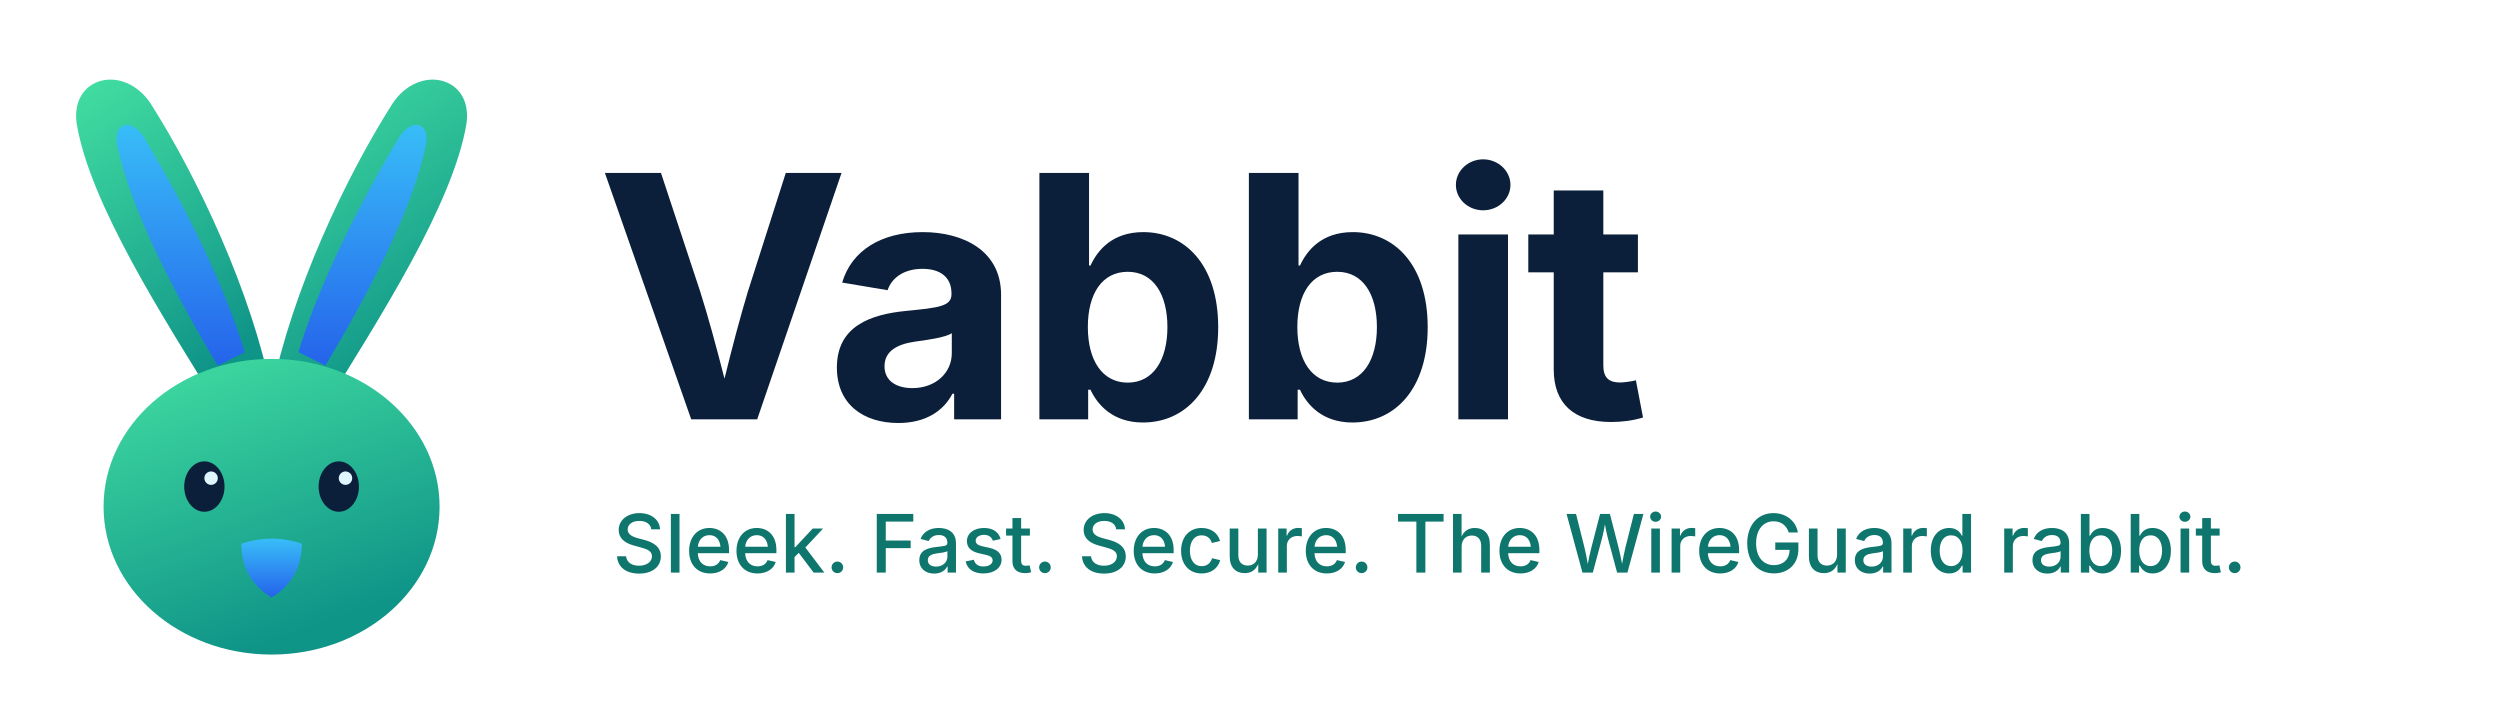
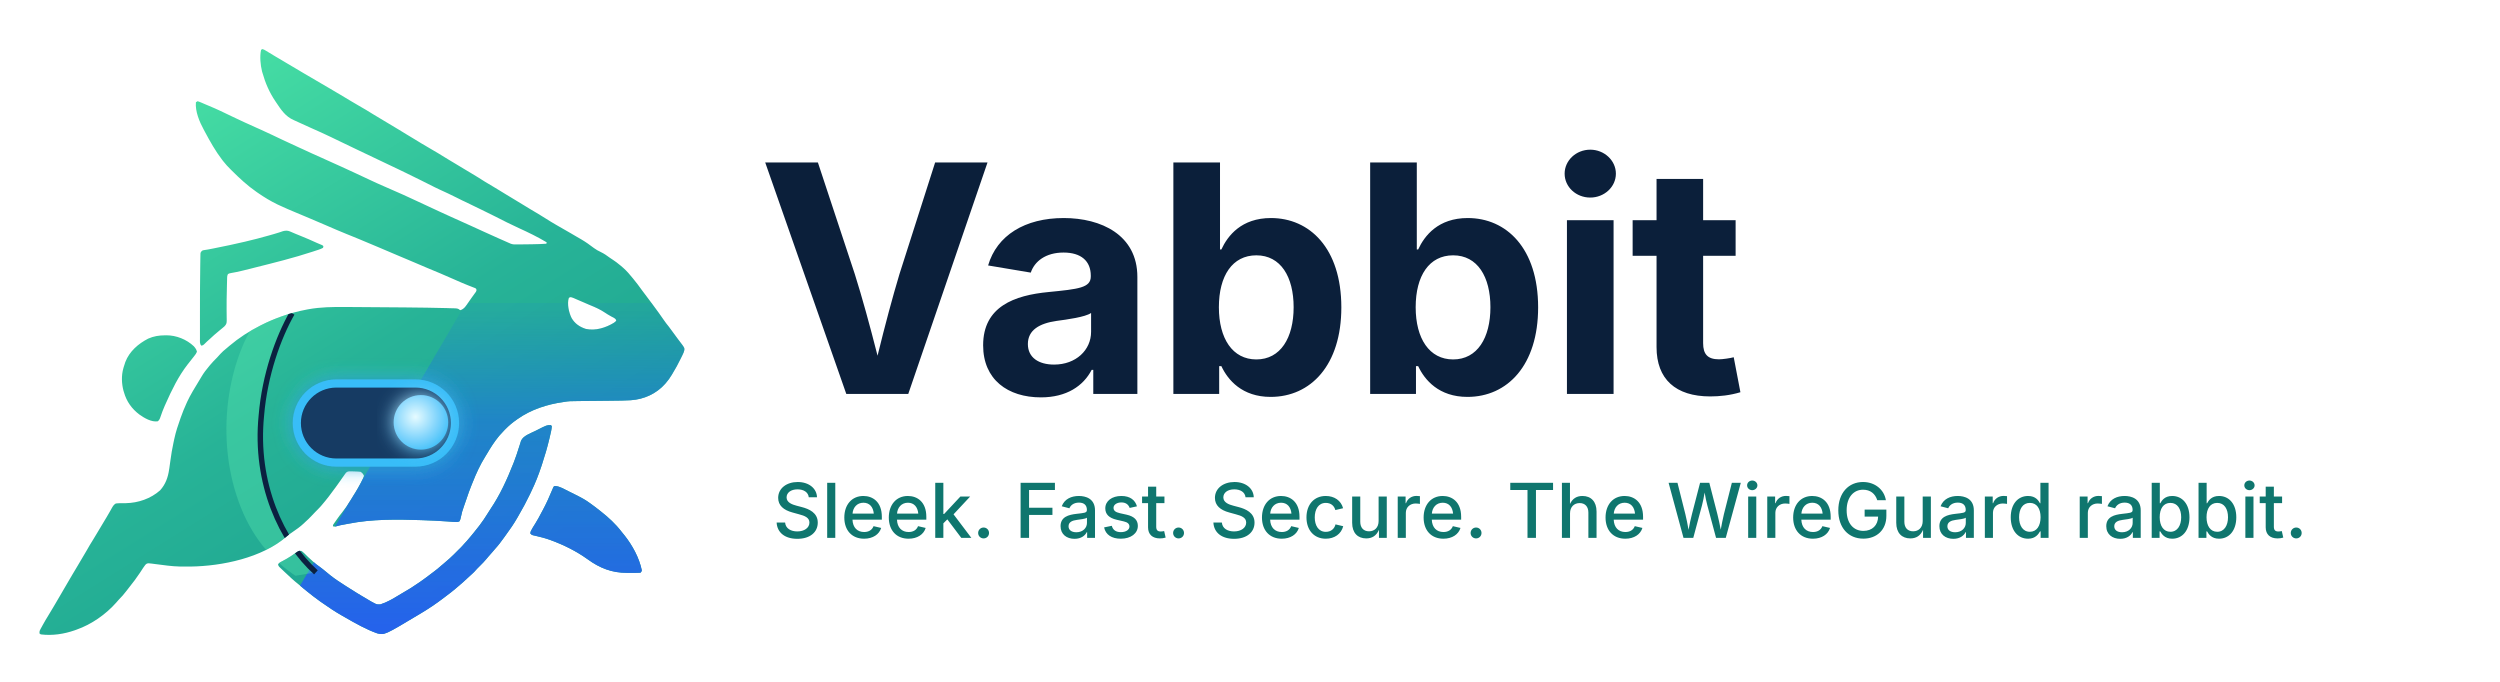
- <svg xmlns="http://www.w3.org/2000/svg" viewBox="0 0 620 180" width="620" height="180" role="img" aria-label="Vabbit">
-   <svg x="14.0" y="14" width="106.7" height="150" viewBox="36 0 128 180">
+ <svg xmlns="http://www.w3.org/2000/svg" viewBox="0 0 660 180" width="660" height="180" role="img" aria-label="Vabbit">
+   <svg x="6.0" y="8" width="180" height="163.8" viewBox="0 0 2000 1820">
    <defs>
-       <linearGradient id="vt" x1="0" y1="0" x2="0.4" y2="1">
-         <stop offset="0" stop-color="#43dfa2" />
-         <stop offset="1" stop-color="#0f9488" />
+       <clipPath id="fg">
+         <path clip-rule="evenodd" d="M0 0 C5.2 1 7.8 2.6 12.2 5.4 C20.7 10.8 29.3 15.9 38 21 C41.5 23.1 45 25.1 48.5 27.2 C49.4 27.7 50.3 28.3 51.3 28.8 C58.3 33 65.4 37.2 72.4 41.4 C81.5 46.9 90.7 52.4 100 57.7 C107.2 61.9 114.4 66.2 121.5 70.5 C139.1 81.1 156.9 91.4 174.8 101.7 C183.5 106.7 192.3 111.8 201 117 C203.6 118.6 206.3 120.1 208.9 121.7 C211.7 123.3 214.5 125 217.3 126.7 C221 128.8 224.7 131 228.3 133.1 C238.6 139.2 248.8 145.3 258.9 151.5 C267.5 156.7 276.1 161.8 284.8 166.7 C298.2 174.2 311.3 182.2 324.3 190.3 C334.5 196.6 344.7 202.8 355.1 208.8 C370.5 217.8 385.7 227 400.8 236.2 C408.6 241 416.4 245.7 424.2 250.5 C430.3 254.1 436.3 257.8 442.3 261.4 C449.2 265.6 456.1 269.8 463 274 C463.5 274.3 463.5 274.3 465.7 275.7 C475.7 281.7 485.7 287.6 495.8 293.4 C510.2 301.6 524.3 310.3 538.4 319 C540.6 320.3 542.9 321.7 545.1 323.1 C546.1 323.7 547.2 324.4 548.4 325.1 C556.4 330 564.5 334.9 572.6 339.6 C578.4 343.1 584.2 346.6 590 350.1 C597.6 354.9 605.4 359.5 613.2 364 C626.9 372.1 640.4 380.5 653.8 389.1 C662.5 394.6 671.2 399.8 680.1 404.8 C685.4 407.8 690.6 411.1 695.8 414.3 C702 418.3 708.3 422 714.6 425.8 C721.4 429.8 728.1 433.9 734.8 438 C740 441.2 745.3 444.4 750.6 447.6 C756.6 451.1 762.5 454.8 768.4 458.4 C774.6 462.3 780.8 466.1 787.1 469.8 C802.8 479 818.5 488.4 833.9 498.2 C843.2 504.2 852.6 509.8 862.1 515.3 C865 517 867.9 518.7 870.9 520.4 C882.3 527.2 893.8 533.7 905.4 540.2 C911.6 543.6 917.8 547.2 923.8 551 C927.8 553.5 931.9 555.8 936.1 558.1 C949.3 565.8 961.6 574.6 973.8 583.9 C979.9 588.5 986.3 591.9 993.2 595.2 C1003.1 599.9 1011.7 605.8 1020.4 612.4 C1023.4 614.6 1026.4 616.6 1029.6 618.5 C1036.5 622.8 1042.7 627.9 1049 633 C1050.1 633.9 1051.2 634.8 1052.4 635.7 C1062.8 644.4 1072.3 653.6 1080.7 664.2 C1083.2 667.2 1085.7 670.2 1088.3 673.2 C1097.8 684.4 1106.3 696.3 1114.9 708.1 C1118.2 712.6 1121.6 717.1 1125 721.5 C1130.9 729.1 1136.5 736.8 1142.2 744.5 C1145.1 748.5 1148.1 752.6 1151.1 756.6 C1160.1 768.8 1169.1 781.1 1177.6 793.7 C1182.4 800.8 1187.5 807.5 1193 814.2 C1197.4 819.8 1201.5 825.5 1205.6 831.3 C1209.1 836.1 1212.6 840.9 1216.1 845.6 C1217.2 847.2 1218.4 848.8 1219.6 850.4 C1223.8 856.1 1228.1 861.7 1232.5 867.4 C1239.1 876.9 1239.1 876.9 1238.8 882.7 C1237.9 887.6 1236.2 891.4 1234 895.9 C1233.2 897.6 1232.4 899.3 1231.5 901.1 C1230.6 902.9 1229.7 904.7 1228.8 906.5 C1228.6 907 1228.6 907 1227.4 909.3 C1220.2 923.9 1212.6 938.1 1204 952 C1203.5 952.8 1203.5 952.8 1201.2 956.6 C1196.4 964.6 1191.2 972 1185 979 C1184.1 980 1183.2 981.1 1182.3 982.2 C1156.6 1011.1 1120.1 1027.7 1081.7 1030.1 C1080.4 1030.2 1079.1 1030.3 1077.8 1030.3 C1062.8 1031.2 1047.8 1031.4 1032.7 1031.5 C1027.6 1031.6 1022.4 1031.6 1017.2 1031.7 C1004.4 1031.8 991.5 1031.9 978.7 1032.1 C967.7 1032.2 956.8 1032.3 945.9 1032.4 C940.8 1032.4 935.7 1032.5 930.7 1032.5 C901.3 1032.8 901.3 1032.8 887 1035 C886.5 1035.1 886.5 1035.1 883.8 1035.4 C836.6 1042.2 789.2 1057.3 750 1085 C749.4 1085.4 749.4 1085.4 746.3 1087.6 C734.7 1095.7 724.2 1104.5 714.2 1114.6 C713.4 1115.5 712.5 1116.4 711.5 1117.3 C706.5 1122.4 701.7 1127.5 697 1133 C696.1 1134.1 695.2 1135.1 694.3 1136.2 C681.2 1152.1 670.2 1169.5 659.8 1187.2 C658 1190.3 656.1 1193.4 654.2 1196.4 C639.8 1219.5 628.2 1244.7 618.2 1270 C616.9 1273.2 615.6 1276.4 614.3 1279.6 C608.9 1292.9 604.1 1306.3 599.6 1320 C597.4 1326.9 595 1333.8 592.4 1340.7 C588.3 1351.5 585.3 1362.2 583.1 1373.6 C582.3 1377.8 581.3 1381.5 579.2 1385.2 C573.7 1388.3 568.1 1387.4 562 1387 C560.6 1386.9 559.1 1386.8 557.6 1386.7 C552.6 1386.4 547.6 1386 542.6 1385.6 C518.8 1383.9 494.9 1382.8 471 1382 C469.2 1381.9 467.4 1381.9 465.5 1381.8 C395.4 1379.4 322.1 1378.6 253.1 1392.4 C250 1393 247 1393.5 243.9 1394.1 C234.4 1395.7 225.2 1397.6 216 1400.4 C213 1401 213 1401 208 1400 C208 1395.4 208.7 1394.6 211.5 1391 C214.4 1387.1 217.2 1383.3 219.8 1379.2 C224.5 1372.1 229.7 1365.6 235 1359 C244.2 1347.4 252.3 1335.6 260 1323 C260.9 1321.5 261.9 1320 262.8 1318.4 C264.6 1315.4 266.5 1312.4 268.3 1309.4 C270.1 1306.5 271.9 1303.6 273.7 1300.8 C279.1 1292 284.2 1283.1 288.9 1274 C289.5 1273 290 1271.9 290.6 1270.9 C293.8 1264.7 296.8 1258.6 299 1252 C296.7 1246.2 294.1 1243.4 289 1240 C283.7 1239.3 278.3 1239.2 273 1239 C271.2 1238.9 269.4 1238.9 267.5 1238.8 C266.6 1238.8 266.6 1238.8 261.9 1238.7 C261 1238.7 261 1238.7 256.6 1238.6 C251.6 1239 249.7 1239.7 246 1243 C243.5 1246.3 243.5 1246.3 240.9 1250.1 C234.8 1259.3 228.4 1268.1 222 1277 C219.8 1280 217.6 1283.1 215.4 1286.1 C202.6 1303.9 189.3 1321.4 175 1338 C174.5 1338.6 174.5 1338.6 171.7 1341.8 C166.9 1347.2 161.8 1352.2 156.7 1357.3 C153.1 1360.8 149.7 1364.3 146.4 1368.1 C140.2 1375.2 133 1381.5 126 1388 C125.5 1388.5 125.5 1388.5 122.8 1391.1 C112.2 1401.1 100.4 1409.4 88.3 1417.6 C82.7 1421.3 77.4 1425.2 72.4 1429.6 C0.4 1492.4 -117.2 1516.8 -210 1518 C-211.1 1518 -212.1 1518 -213.2 1518 C-220.8 1518.1 -228.4 1518.1 -236 1518 C-237.8 1518 -239.6 1518 -241.5 1517.9 C-264.7 1517.4 -287.7 1514 -310.7 1511 C-311.8 1510.9 -312.9 1510.7 -314 1510.6 C-316.7 1510.2 -319.5 1509.9 -322.2 1509.5 C-323.8 1509.3 -325.4 1509.2 -327 1509 C-328.9 1508.8 -330.7 1508.6 -332.6 1508.4 C-338 1509 -338 1509 -342.3 1512.9 C-343.6 1514.6 -344.8 1516.3 -346 1518 C-346.6 1518.8 -346.6 1518.8 -349.4 1522.8 C-350.4 1524.4 -351.5 1526.1 -352.6 1527.8 C-353.8 1529.7 -355.1 1531.5 -356.3 1533.4 C-356.9 1534.3 -357.5 1535.2 -358.1 1536.2 C-368.1 1551.1 -378.7 1565.5 -390 1579.4 C-392.3 1582.3 -394.5 1585.3 -396.8 1588.2 C-404.3 1598 -412.2 1607.4 -421 1616 C-423.3 1618.7 -425.7 1621.3 -428 1624 C-458.4 1658.4 -500.5 1687.8 -544 1703 C-545.8 1703.6 -547.6 1704.3 -549.5 1705 C-581.4 1716.1 -615.2 1721.2 -649 1717 C-649.7 1716.5 -649.7 1716.5 -653 1714 C-653 1708.2 -652.7 1706.8 -650.1 1702 C-649.5 1700.9 -648.9 1699.7 -648.3 1698.5 C-647.6 1697.3 -646.9 1696.1 -646.2 1694.9 C-645.9 1694.2 -645.9 1694.2 -644.2 1691.1 C-638.4 1680.5 -632.3 1670.2 -626 1660 C-623.4 1655.7 -620.9 1651.5 -618.3 1647.2 C-611.7 1636.2 -611.7 1636.2 -608.5 1630.8 C-603.3 1622.2 -598.3 1613.5 -593.3 1604.8 C-584.4 1589.1 -575.3 1573.5 -566 1558 C-562.7 1552.5 -559.5 1547 -556.3 1541.5 C-551.1 1532.6 -545.9 1523.8 -540.5 1515 C-531.5 1500.2 -522.8 1485.3 -514.1 1470.3 C-508.1 1459.7 -502 1449.2 -495.4 1438.9 C-491.1 1431.9 -486.9 1424.8 -482.7 1417.8 C-480.9 1414.9 -479.2 1412 -477.5 1409.1 C-470.9 1398.2 -464.4 1387.4 -457.9 1376.4 C-457.3 1375.3 -456.6 1374.2 -455.9 1373.1 C-452.6 1367.5 -449.3 1361.8 -446.1 1356.2 C-445.5 1355.1 -444.9 1354 -444.2 1352.9 C-443.1 1350.8 -441.9 1348.8 -440.8 1346.7 C-437.5 1340.9 -434.8 1336.3 -429 1333 C-423.7 1332.2 -418.5 1332.2 -413.1 1332.2 C-410.1 1332.2 -407.1 1332.2 -404.1 1332.1 C-402.7 1332.1 -401.3 1332.1 -399.8 1332.1 C-363.2 1331.4 -326.4 1318.8 -299 1294.4 C-283.1 1276.8 -275.9 1256.5 -272.6 1233.4 C-272.4 1232 -272.1 1230.6 -271.9 1229.2 C-270.8 1221.8 -269.8 1214.4 -268.8 1206.9 C-266.4 1189.2 -263.6 1171.7 -259.7 1154.2 C-259 1150.8 -258.2 1147.4 -257.5 1143.9 C-253 1122.8 -246.3 1102.6 -239 1082.3 C-238.6 1081.2 -238.2 1080.2 -237.8 1079.1 C-233.1 1065.8 -227.9 1052.8 -222 1040 C-221.2 1038.2 -220.4 1036.5 -219.6 1034.6 C-214.8 1024.5 -209.7 1014.7 -204 1005 C-203.4 1004 -202.8 1002.9 -202.2 1001.9 C-189.6 980.4 -189.6 980.4 -184.2 972 C-181.9 968.5 -179.8 964.9 -177.7 961.2 C-171.2 950 -163.3 939.8 -155 930 C-154.1 928.9 -153.2 927.8 -152.3 926.7 C-145.9 919.1 -139.2 912.1 -132.1 905.1 C-128.6 901.6 -125.3 897.8 -122 894 C-116.7 888.3 -111 883.2 -104.9 878.4 C-101.8 875.8 -98.7 873.2 -95.7 870.6 C-67.6 846.8 -37.7 827.6 -5 811 C-3.8 810.4 -2.5 809.7 -1.2 809.1 C17.1 799.8 35.7 792 55 785 C56.1 784.6 57.3 784.2 58.4 783.8 C82.3 775.2 107 768.7 132 764 C133.2 763.8 134.5 763.5 135.8 763.3 C171.6 756.7 207.5 756.4 243.7 756.6 C249.1 756.6 254.5 756.6 259.9 756.7 C310.2 756.8 360.5 757.3 410.8 757.8 C414.8 757.9 418.8 757.9 422.7 757.9 C463.2 758.3 503.7 758.8 544.2 759.9 C545.7 760 547.1 760 548.6 760.1 C552.7 760.2 556.7 760.3 560.7 760.4 C561.9 760.4 563.1 760.5 564.3 760.5 C571.2 760.7 575.9 760.9 581 766 C592.9 763.6 599.6 751.4 606 742 C608 739.2 610 736.4 611.9 733.6 C612.9 732.2 613.9 730.8 614.9 729.3 C617 726.4 619.1 723.5 621.2 720.6 C621.7 719.9 621.7 719.9 624.3 716.3 C625.2 715.1 626.2 713.8 627.1 712.5 C629 709 629 709 629 706 C628 703 628 703 625.6 701.4 C625.1 701.2 625.1 701.2 622.5 700.2 C621.9 699.9 621.9 699.9 618.9 698.8 C617.6 698.3 616.4 697.8 615.1 697.3 C612.4 696.3 609.7 695.2 607 694.1 C605.7 693.6 604.3 693.1 602.9 692.5 C597.2 690.3 591.5 687.9 585.9 685.5 C585.3 685.3 585.3 685.3 582.7 684.1 C575.1 680.9 567.6 677.6 560.1 674.2 C535 663 509.6 652.4 484.2 641.9 C475.3 638.2 466.5 634.5 457.7 630.6 C452.2 628.2 446.7 625.9 441.2 623.6 C440.2 623.1 439.2 622.7 438.1 622.3 C434.8 620.8 431.4 619.4 428 618 C426.6 617.4 425.1 616.8 423.7 616.2 C415.4 612.7 407.1 609.2 398.8 605.7 C379 597.5 359.2 589.1 339.5 580.5 C321.2 572.6 302.8 564.8 284.4 557.4 C277.6 554.6 270.9 551.9 264.1 549.1 C258.5 546.8 252.9 544.6 247.3 542.3 C227.4 534.2 207.7 525.8 188 517.2 C187.4 517 187.4 517 184.3 515.6 C183.1 515.1 181.8 514.6 180.6 514 C167 508.1 153.4 502.4 139.8 496.6 C136.4 495.1 132.9 493.7 129.4 492.2 C127.3 491.3 125.3 490.4 123.2 489.6 C122.2 489.1 121.2 488.7 120.1 488.3 C113.8 485.6 107.5 483 101.2 480.4 C84 473.2 66.8 466 50 458 C48.4 457.2 46.7 456.5 45 455.7 C25.2 446.1 6.1 434.6 -12 422 C-12.7 421.5 -12.7 421.5 -16.2 419.1 C-42.7 400.7 -66.1 379.1 -88.9 356.3 C-90.2 355 -91.5 353.7 -92.9 352.3 C-100.1 345.2 -106.8 338 -113 330 C-114.1 328.7 -115.2 327.3 -116.3 325.9 C-136.4 299.9 -152.5 271 -168 242 C-169 240.2 -170 238.4 -170.9 236.6 C-183.4 213.7 -196.5 182.8 -194 156 C-192.4 155 -190.7 154 -189 153 C-184.7 154.3 -180.9 155.8 -176.8 157.6 C-175.6 158.1 -174.4 158.6 -173.2 159.2 C-170.7 160.2 -168.2 161.3 -165.7 162.4 C-162.3 163.9 -158.9 165.3 -155.5 166.7 C-132.5 176.2 -110.2 186.9 -87.9 197.8 C-64.3 209.2 -40.5 220 -16.6 230.7 C-15.1 231.4 -13.5 232.1 -11.8 232.8 C-8.6 234.3 -5.3 235.8 -2 237.2 C9.3 242.3 20.6 247.5 31.8 252.9 C33.5 253.7 35.1 254.4 36.8 255.3 C44.8 259 52.7 262.8 60.6 266.6 C75.6 273.8 90.7 280.7 105.9 287.6 C108.7 288.8 111.5 290.1 114.2 291.4 C115.7 292 117.1 292.6 118.5 293.3 C127.5 297.4 136.5 301.6 145.5 305.8 C155 310.2 164.5 314.5 174.1 318.6 C184.8 323.3 195.3 328.2 205.9 333 C214.8 337.1 223.7 341.1 232.6 345 C244.3 350.2 256 355.6 267.6 361.1 C276.6 365.4 285.7 369.6 294.8 373.8 C302 377.1 309.1 380.4 316.2 383.8 C330.6 390.6 345.1 397.2 359.8 403.5 C375.2 410.1 390.6 417 406 423.8 C409.1 425.2 412.2 426.5 415.3 427.9 C429.6 434.2 443.8 440.8 457.9 447.6 C468.3 452.7 478.8 457.5 489.3 462.2 C499.4 466.8 509.4 471.5 519.4 476.2 C530.3 481.3 541.2 486.4 552.2 491.2 C569.9 499 587.4 507 605 515 C606.5 515.7 608 516.3 609.5 517 C623.8 523.5 638 530 652.2 536.5 C667 543.3 681.7 550.1 696.6 556.5 C700.6 558.3 704.6 560 708.5 561.7 C711.4 563 714.4 564.3 717.3 565.6 C718.7 566.2 720.1 566.9 721.5 567.5 C722.8 568.1 724.1 568.6 725.5 569.2 C726.6 569.7 727.8 570.2 729 570.8 C735.1 573.3 740.9 573.2 747.4 573.1 C748.7 573.1 749.9 573.1 751.1 573.1 C764.9 573.1 778.6 572.8 792.3 572.6 C793.5 572.5 794.6 572.5 795.8 572.5 C808.5 572.3 821.3 572 834 571 C834.3 569.7 834.7 568.4 835 567 C808.7 551.2 781 537.8 753.1 525.1 C730.1 514.5 707.4 503.3 684.9 491.6 C676.5 487.2 668 483.1 659.4 479 C652.2 475.6 645.1 472.1 638 468.5 C624.4 461.7 610.7 455.1 596.9 448.6 C595.3 447.8 593.7 447.1 592.1 446.3 C590.7 445.7 589.3 445 587.9 444.4 C582.3 441.7 576.8 438.9 571.3 436.1 C564.4 432.7 557.5 429.3 550.6 426 C549.2 425.3 547.7 424.6 546.3 423.9 C537.6 419.7 528.9 415.7 520.1 411.8 C516.5 410.2 512.9 408.5 509.4 406.7 C508 406 506.6 405.3 505.1 404.6 C503.4 403.7 501.7 402.9 500 402 C491.5 397.7 482.9 393.5 474.4 389.2 C471.8 387.9 469.1 386.5 466.5 385.2 C451.8 377.8 437 370.5 422.1 363.4 C414.7 359.9 407.2 356.3 399.8 352.6 C388 346.9 376.2 341.2 364.2 335.7 C352.2 330.2 340.2 324.4 328.3 318.6 C313 311.2 297.5 303.9 282.1 296.6 C264.8 288.4 247.6 280.1 230.4 271.8 C222.9 268.2 215.5 264.6 208 261 C207.3 260.7 207.3 260.7 203.7 258.9 C183.9 249.4 163.9 240.3 143.8 231.5 C132.1 226.4 120.5 221.2 109 215.7 C103.7 213.2 98.4 210.7 93 208.4 C68.2 197.6 55.7 177.8 41 156 C40.4 155.1 39.8 154.2 39.2 153.3 C21.4 127 9.6 99.5 1 69 C0.8 68.4 0.8 68.4 -0.1 65.2 C-4.7 46.8 -7 21.6 -3 3 C-2.5 2.5 -2.5 2.5 0 0 Z M900 730 C894.2 747.4 900.1 773.2 908 789 C917.4 805.4 932.1 815.4 950 821 C978 827.1 1008.2 817.5 1032 803 C1036.1 799.9 1036.1 799.9 1039 797 C1037.8 792.2 1037 791.7 1033 789 C1029.9 787.3 1026.8 785.5 1023.6 783.9 C1017.4 780.5 1011.4 777 1005.6 773 C992.2 763.9 977.2 757.3 962.2 751.2 C955.8 748.5 949.4 745.8 943 743 C940.6 742 938.2 740.9 935.8 739.9 C931.6 738.1 927.4 736.3 923.2 734.5 C922.4 734.1 922.4 734.1 918.2 732.3 C916.8 731.7 915.3 731.1 913.9 730.4 C904.5 727 904.5 727 900 730 Z " transform="translate(702,55)" />
+         <path clip-rule="evenodd" d="M0 0 C1 0.4 2 0.9 3.1 1.3 C4.2 1.8 5.3 2.2 6.4 2.7 C8.8 3.8 11.2 4.8 13.6 5.8 C14.8 6.3 16.1 6.9 17.4 7.4 C22.6 9.6 27.8 11.7 33.1 13.8 C48.5 20 63.8 26.6 78.9 33.6 C83.7 35.7 88.6 37.7 93.5 39.8 C96.2 41.1 96.2 41.1 98.2 43.1 C97.9 44.7 97.6 46.4 97.2 48.1 C89.4 52.4 80.3 54.9 71.7 57.7 C70.1 58.2 68.5 58.7 66.9 59.3 C11.3 77.6 -45.5 91.7 -102.3 105.9 C-106.4 107 -110.6 108 -114.7 109.1 C-120.4 110.5 -126.1 111.9 -131.8 113.3 C-134.7 114 -137.5 114.7 -140.4 115.4 C-151.3 118.1 -162.2 120.3 -173.3 122.2 C-177.8 123.1 -177.8 123.1 -181.8 125.1 C-183.8 129.2 -184 131.1 -184.2 135.7 C-184.2 137 -184.2 138.4 -184.3 139.8 C-184.3 141.3 -184.4 142.8 -184.4 144.3 C-184.4 145.1 -184.4 145.1 -184.5 149 C-184.6 154.1 -184.8 159.2 -184.9 164.4 C-185 167.9 -185.1 171.4 -185.1 174.9 C-185.6 192 -185.8 209 -185.7 226 C-185.7 227.5 -185.7 229 -185.7 230.5 C-185.7 237.3 -185.6 244.2 -185.5 251.1 C-185.5 253.5 -185.5 256 -185.4 258.4 C-185.4 259.5 -185.4 260.6 -185.4 261.8 C-185.3 269.3 -186.8 273 -191.9 278.3 C-192.7 279 -193.5 279.7 -194.3 280.4 C-195.2 281.1 -196.1 281.9 -197 282.7 C-200.6 285.7 -204.2 288.7 -207.9 291.7 C-217.4 299.4 -226.5 307.5 -235.4 315.9 C-237.9 318.3 -240.6 320.6 -243.2 322.9 C-246 325.3 -248.4 327.8 -250.9 330.4 C-254.8 334.1 -254.8 334.1 -259.8 335.1 C-265.1 329.7 -263.9 322.4 -263.9 315.2 C-263.9 313.9 -263.9 312.6 -263.9 311.2 C-263.9 309.8 -263.9 308.4 -263.9 307 C-263.9 302.3 -263.9 297.7 -263.9 293 C-263.9 289.7 -263.9 286.4 -263.9 283.1 C-264 272.5 -263.9 261.8 -263.9 251.1 C-263.9 249.3 -263.9 247.5 -263.9 245.7 C-263.9 199.3 -263.9 153 -263.1 106.7 C-263.1 103.4 -263 100.1 -263 96.7 C-262.9 90.7 -262.8 84.7 -262.7 78.7 C-262.7 76.9 -262.6 75.2 -262.6 73.4 C-262.6 71.8 -262.5 70.2 -262.5 68.6 C-262.5 67.3 -262.5 65.9 -262.4 64.5 C-261.6 60.2 -260.1 58.7 -256.8 56.1 C-253.9 55.1 -253.9 55.1 -250.4 54.6 C-248.9 54.4 -247.5 54.1 -246 53.9 C-244.3 53.6 -242.5 53.3 -240.8 53.1 C-236.2 52.2 -231.7 51.4 -227.2 50.5 C-226.5 50.4 -226.5 50.4 -223.3 49.7 C-192.7 43.8 -162.1 37.1 -131.8 30.1 C-131.1 29.9 -131.1 29.9 -127.8 29.1 C-106.8 24.3 -86 18.7 -65.3 12.9 C-64.7 12.8 -64.7 12.8 -61.7 11.9 C-58.1 10.9 -54.6 9.9 -51.1 8.9 C-50.5 8.8 -50.5 8.8 -47.6 7.9 C-42.2 6.4 -36.8 4.8 -31.5 3 C-30.5 2.7 -29.5 2.3 -28.5 2 C-25.9 1.1 -23.2 0.2 -20.6 -0.7 C-13.4 -2.6 -6.9 -3 0 0 Z " transform="translate(783.7578,589.9492)" />
+         <path clip-rule="evenodd" d="M0 0 C0.7 -0 0.7 -0 4.5 -0.1 C34 -0.2 64.1 11.8 85.6 32.2 C90 37.4 93.2 41.5 94.6 48.2 C92.8 52.8 90.1 56.4 87.1 60.2 C86.6 60.8 86.6 60.8 84.4 63.7 C83.9 64.3 83.9 64.3 81.6 67.2 C77.9 71.9 74.2 76.6 70.6 81.2 C69.5 82.6 68.5 83.9 67.4 85.2 C40.1 120.3 20.5 160.8 2.6 201.2 C1.8 203 1 204.7 0.2 206.5 C-4.5 217.2 -8.6 227.9 -12.3 239 C-14.1 244.5 -15.7 248.8 -20.4 252.2 C-38.9 255 -59.9 242.6 -74.4 232.2 C-96.5 215.5 -111.9 194 -119.4 167.2 C-119.7 166.5 -119.7 166.5 -120.9 162.5 C-126.4 141.9 -127.3 117.9 -121.4 97.2 C-121.1 95.9 -120.7 94.6 -120.3 93.2 C-119.1 89.2 -117.8 85.2 -116.4 81.2 C-116.1 80.2 -115.7 79.2 -115.4 78.1 C-103.4 46.9 -77.3 24.5 -48.3 9.6 C-32.4 2.6 -17.1 0.1 0 0 Z " transform="translate(416.4375,894.75)" />
+         <path clip-rule="evenodd" d="M0 0 C1 1 2 2 3 3 C2.5 13.8 -0.6 24.5 -3 35 C-3.2 35.7 -3.2 35.7 -4 39.3 C-10.1 65.3 -17.6 90.7 -26 116 C-26.6 117.8 -27.2 119.6 -27.8 121.4 C-36.1 146.4 -45.5 170.3 -57 194 C-58.4 197 -59.8 199.9 -61.2 202.9 C-71.5 224.2 -82.4 244.9 -94.4 265.2 C-95.8 267.6 -97.2 270 -98.6 272.5 C-108.2 289.2 -119 305.2 -130.5 320.6 C-133 324 -135.4 327.4 -137.8 330.8 C-145.9 342.2 -154.4 353.4 -163.9 363.7 C-166.2 366.2 -168.3 368.8 -170.4 371.4 C-174.4 376.3 -178.7 381 -183 385.7 C-185.5 388.4 -187.8 391.3 -190.1 394.1 C-195.2 400.4 -200.9 406 -206.6 411.7 C-213 417.9 -219.1 424.2 -225 431 C-226.8 432.7 -228.6 434.4 -230.4 436.1 C-235.4 440.5 -240.3 445.1 -245.1 449.6 C-253.6 457.5 -262 465.3 -271 472.6 C-274.3 475.2 -277.5 478 -280.6 480.8 C-288.5 487.5 -296.7 493.8 -305 500 C-307.8 502.1 -310.6 504.3 -313.4 506.4 C-336.1 523.8 -359.4 539.5 -384 554 C-385.8 555.1 -387.6 556.1 -389.4 557.2 C-487.6 616 -487.6 616 -509 611 C-542.1 599.3 -574 581 -604.4 563.5 C-606.8 562.1 -609.3 560.7 -611.8 559.3 C-633.3 547.1 -653.8 533.3 -674 519 C-674.7 518.5 -674.7 518.5 -678.1 516.1 C-691.1 506.9 -703.6 497.1 -716 487 C-718.7 484.8 -721.5 482.6 -724.2 480.4 C-730.2 475.5 -736.1 470.5 -742 465.5 C-744.7 463.2 -747.5 461 -750.2 458.8 C-756.7 453.5 -762.7 447.7 -768.8 442 C-772.4 438.6 -776.1 435.2 -779.8 431.8 C-784.3 427.6 -788.8 423.4 -793.2 419.1 C-794.3 418 -795.4 417 -796.5 415.9 C-799 413 -799 413 -800 408 C-796.4 403.3 -791.8 401.1 -786.6 398.6 C-779 394.7 -771.9 390.6 -764.8 386 C-764.3 385.7 -764.3 385.7 -761.9 384.2 C-755.2 379.9 -748.7 375.4 -742.2 370.7 C-738.4 368.7 -736.3 368.4 -732 369 C-729.3 370.5 -729.3 370.5 -726.8 372.8 C-725.9 373.6 -724.9 374.4 -724 375.2 C-719.8 379.1 -715.8 383.1 -711.8 387.2 C-708.3 390.7 -704.7 393.8 -701 397 C-700.2 397.7 -699.5 398.4 -698.7 399.2 C-691.7 405.8 -684.1 411.3 -676.3 416.9 C-671 420.7 -666 424.8 -661 429 C-657.4 432 -653.7 435 -650 438 C-648.8 439 -647.5 440 -646.2 441.1 C-633.4 451.3 -619.8 460.2 -606 469 C-603.7 470.5 -601.5 471.9 -599.2 473.4 C-588.9 480 -578.5 486.6 -568 493 C-566.8 493.7 -565.7 494.4 -564.5 495.1 C-562 496.6 -559.4 498.2 -556.9 499.7 C-554.3 501.2 -551.7 502.8 -549.1 504.3 C-511.9 526.7 -511.9 526.7 -500 526 C-480.8 520.1 -462.5 509.2 -445.5 498.8 C-441.8 496.5 -438 494.3 -434.2 492.1 C-418.3 483.1 -402.9 473.5 -388 463 C-386.5 461.9 -384.9 460.9 -383.3 459.8 C-371.8 451.8 -360.6 443.5 -349.5 434.9 C-347.1 433.1 -344.7 431.2 -342.2 429.4 C-335.3 424.2 -328.6 418.9 -322.2 413 C-319.9 410.9 -317.5 409 -315.1 407.1 C-310.5 403.4 -306.1 399.6 -301.8 395.6 C-299.7 393.6 -297.5 391.7 -295.3 389.8 C-291.1 386.1 -287.2 382.3 -283.2 378.4 C-282.5 377.7 -281.8 377 -281.1 376.2 C-279.6 374.8 -278.2 373.3 -276.7 371.8 C-274.4 369.6 -272.2 367.3 -270 365.1 C-268.5 363.6 -267.1 362.2 -265.6 360.8 C-264.3 359.5 -263 358.2 -261.7 356.8 C-258 353 -254.5 349 -251 345 C-249.4 343.2 -247.8 341.5 -246.1 339.7 C-241.2 334.3 -236.6 328.7 -232 323 C-229.8 320.3 -227.6 317.6 -225.4 314.9 C-220.8 309.3 -216.4 303.7 -212 298 C-210.9 296.5 -209.7 295.1 -208.6 293.6 C-200.2 282.6 -192.6 271.3 -185.4 259.6 C-182.6 255 -179.7 250.5 -176.8 246.1 C-148.9 204.8 -128.2 159.3 -110 113 C-109.6 111.9 -109.2 110.9 -108.7 109.8 C-103 95.2 -98.1 80.4 -93.4 65.4 C-93 64.2 -92.6 63 -92.2 61.7 C-91.4 59.1 -90.5 56.5 -89.7 53.9 C-89.3 52.6 -88.9 51.2 -88.5 49.9 C-88.1 48.7 -87.7 47.5 -87.3 46.2 C-81.2 31.2 -58.7 23.9 -45 17 C-44.3 16.6 -44.3 16.6 -40.5 14.7 C-11.6 0 -11.6 0 0 0 Z " transform="translate(1549,1158)" />
+         <path clip-rule="evenodd" d="M0 0 C13.8 1 27.7 9.9 39.9 15.9 C41.7 16.8 43.5 17.7 45.4 18.6 C50.5 21.1 55.7 23.7 60.8 26.3 C62.1 26.9 63.4 27.6 64.7 28.2 C76.6 34.2 88 40.5 98.8 48.3 C100.3 49.3 101.7 50.3 103.2 51.4 C112.6 58.1 121.8 65.1 130.8 72.3 C131.7 72.9 132.5 73.6 133.4 74.3 C155.7 91.9 176.9 111.2 194.1 133.8 C196.9 137.4 199.8 140.9 202.7 144.4 C225.8 173.3 246.4 210.9 253.8 247.3 C252.8 251.3 252.8 251.3 249.8 254.3 C245.4 254.6 241 254.7 236.6 254.7 C235.2 254.7 233.9 254.7 232.5 254.7 C229.6 254.7 226.8 254.7 223.9 254.7 C219.7 254.7 215.4 254.7 211.1 254.8 C165.9 254.9 130.5 240.9 94.1 214.4 C62.1 191.3 24.7 172.8 -12.2 159.3 C-12.6 159.1 -12.6 159.1 -15 158.2 C-29.2 153.1 -43.6 149.3 -58.3 146.1 C-59.7 145.8 -61 145.5 -62.4 145.1 C-63.6 144.9 -64.8 144.6 -66.1 144.3 C-69.2 143.3 -69.2 143.3 -73.2 139.3 C-73.2 134.1 -70.8 130.3 -68.2 125.9 C-67.8 125.2 -67.8 125.2 -65.8 121.6 C-63.4 117.6 -61 113.8 -58.5 109.9 C-52 99.7 -46.4 89 -40.8 78.3 C-39.4 75.7 -38 73 -36.5 70.4 C-26 50.9 -17 30.7 -8.6 10.3 C-4.5 0.4 -4.5 0.4 0 0 Z " transform="translate(1562.176,1336.725)" />
+       </clipPath>
+       <linearGradient id="teal" gradientUnits="userSpaceOnUse" x1="500" y1="150" x2="1500" y2="1750">
+         <stop offset="0" stop-color="#46dea4" />
+         <stop offset="0.5" stop-color="#27b397" />
+         <stop offset="1" stop-color="#1a9e8e" />
      </linearGradient>
-       <linearGradient id="vb" x1="0" y1="0" x2="0" y2="1">
-         <stop offset="0" stop-color="#38bdf8" />
+       <linearGradient id="blue" gradientUnits="userSpaceOnUse" x1="0" y1="820" x2="0" y2="1750">
+         <stop offset="0" stop-color="#1f86c9" stop-opacity="0.15" />
+         <stop offset="0.35" stop-color="#1f7fd0" stop-opacity="0.85" />
        <stop offset="1" stop-color="#2563eb" />
      </linearGradient>
+       <filter id="glow" x="-30%" y="-60%" width="160%" height="220%">
+         <feGaussianBlur stdDeviation="26" result="b" />
+         <feMerge>
+           <feMergeNode in="b" />
+           <feMergeNode in="SourceGraphic" />
+         </feMerge>
+       </filter>
+       <radialGradient id="knob" cx="0.4" cy="0.4" r="0.7">
+         <stop offset="0" stop-color="#e6fbff" />
+         <stop offset="0.6" stop-color="#7dd3fc" />
+         <stop offset="1" stop-color="#38bdf8" />
+       </radialGradient>
    </defs>
-     <g id="bunny">
-       <path d="M84 104 C 68 78, 46 44, 42 20 C 40 6, 56 2, 64 14 C 78 36, 94 70, 100 100 Z" fill="url(#vt)" />
-       <path d="M116 104 C 132 78, 154 44, 158 20 C 160 6, 144 2, 136 14 C 122 36, 106 70, 100 100 Z" fill="url(#vt)" />
-       <path d="M84 92 C 72 72, 58 46, 54 26 C 53 20, 58 18, 62 24 C 74 44, 86 68, 92 88 Z" fill="url(#vb)" />
-       <path d="M116 92 C 128 72, 142 46, 146 26 C 147 20, 142 18, 138 24 C 126 44, 114 68, 108 88 Z" fill="url(#vb)" />
-       <ellipse cx="100" cy="134" rx="50" ry="44" fill="url(#vt)" />
-       <ellipse cx="80" cy="128" rx="6" ry="7.5" fill="#0b1f3a" />
-       <ellipse cx="120" cy="128" rx="6" ry="7.5" fill="#0b1f3a" />
-       <circle cx="82" cy="125.5" r="2" fill="#e0f7ff" />
-       <circle cx="122" cy="125.5" r="2" fill="#e0f7ff" />
-       <path d="M91 145 C 97 143, 103 143, 109 145 C 109 153, 105 158, 100 161 C 95 158, 91 153, 91 145 Z" fill="url(#vb)" />
+     <g clip-path="url(#fg)">
+       <rect width="2000" height="1820" fill="url(#teal)" />
+       <path d="M1300 800 L2000 800 L2000 1820 L700 1820 L900 1483 Z" fill="url(#blue)" />
+       <path d="M700 830 C 600 960, 560 1200, 640 1400 C 680 1500, 740 1560, 800 1600 L 860 1590 C 760 1500, 680 1330, 700 1130 C 710 1010, 750 900, 790 830 Z" fill="#5beab2" opacity="0.35" />
+       <path d="M790 830 C 750 900, 710 1010, 700 1130 C 680 1330, 760 1500, 860 1590" fill="none" stroke="#0b2140" stroke-width="16" />
    </g>
+     <rect x="804" y="1036" width="464" height="232" rx="116" fill="#123a63" stroke="#38bdf8" stroke-width="24" filter="url(#glow)" />
+     <circle cx="1168" cy="1150" r="80" fill="url(#knob)" filter="url(#glow)" />
  </svg>
-   <text x="148" y="104" font-family="Montserrat, Inter, 'Segoe UI', Helvetica, Arial, sans-serif" font-size="84" font-weight="700" letter-spacing="-1" fill="#0b1f3a">Vabbit</text>
-   <text x="152" y="142" font-family="Montserrat, Inter, 'Segoe UI', Helvetica, Arial, sans-serif" font-size="20" font-weight="500" fill="#0f766e">Sleek. Fast. Secure. The WireGuard rabbit.</text>
+   <text x="200" y="104" font-family="Montserrat, Inter, 'Segoe UI', Helvetica, Arial, sans-serif" font-size="84" font-weight="700" letter-spacing="-1" fill="#0b1f3a">Vabbit</text>
+   <text x="204" y="142" font-family="Montserrat, Inter, 'Segoe UI', Helvetica, Arial, sans-serif" font-size="20" font-weight="500" fill="#0f766e">Sleek. Fast. Secure. The WireGuard rabbit.</text>
</svg>
